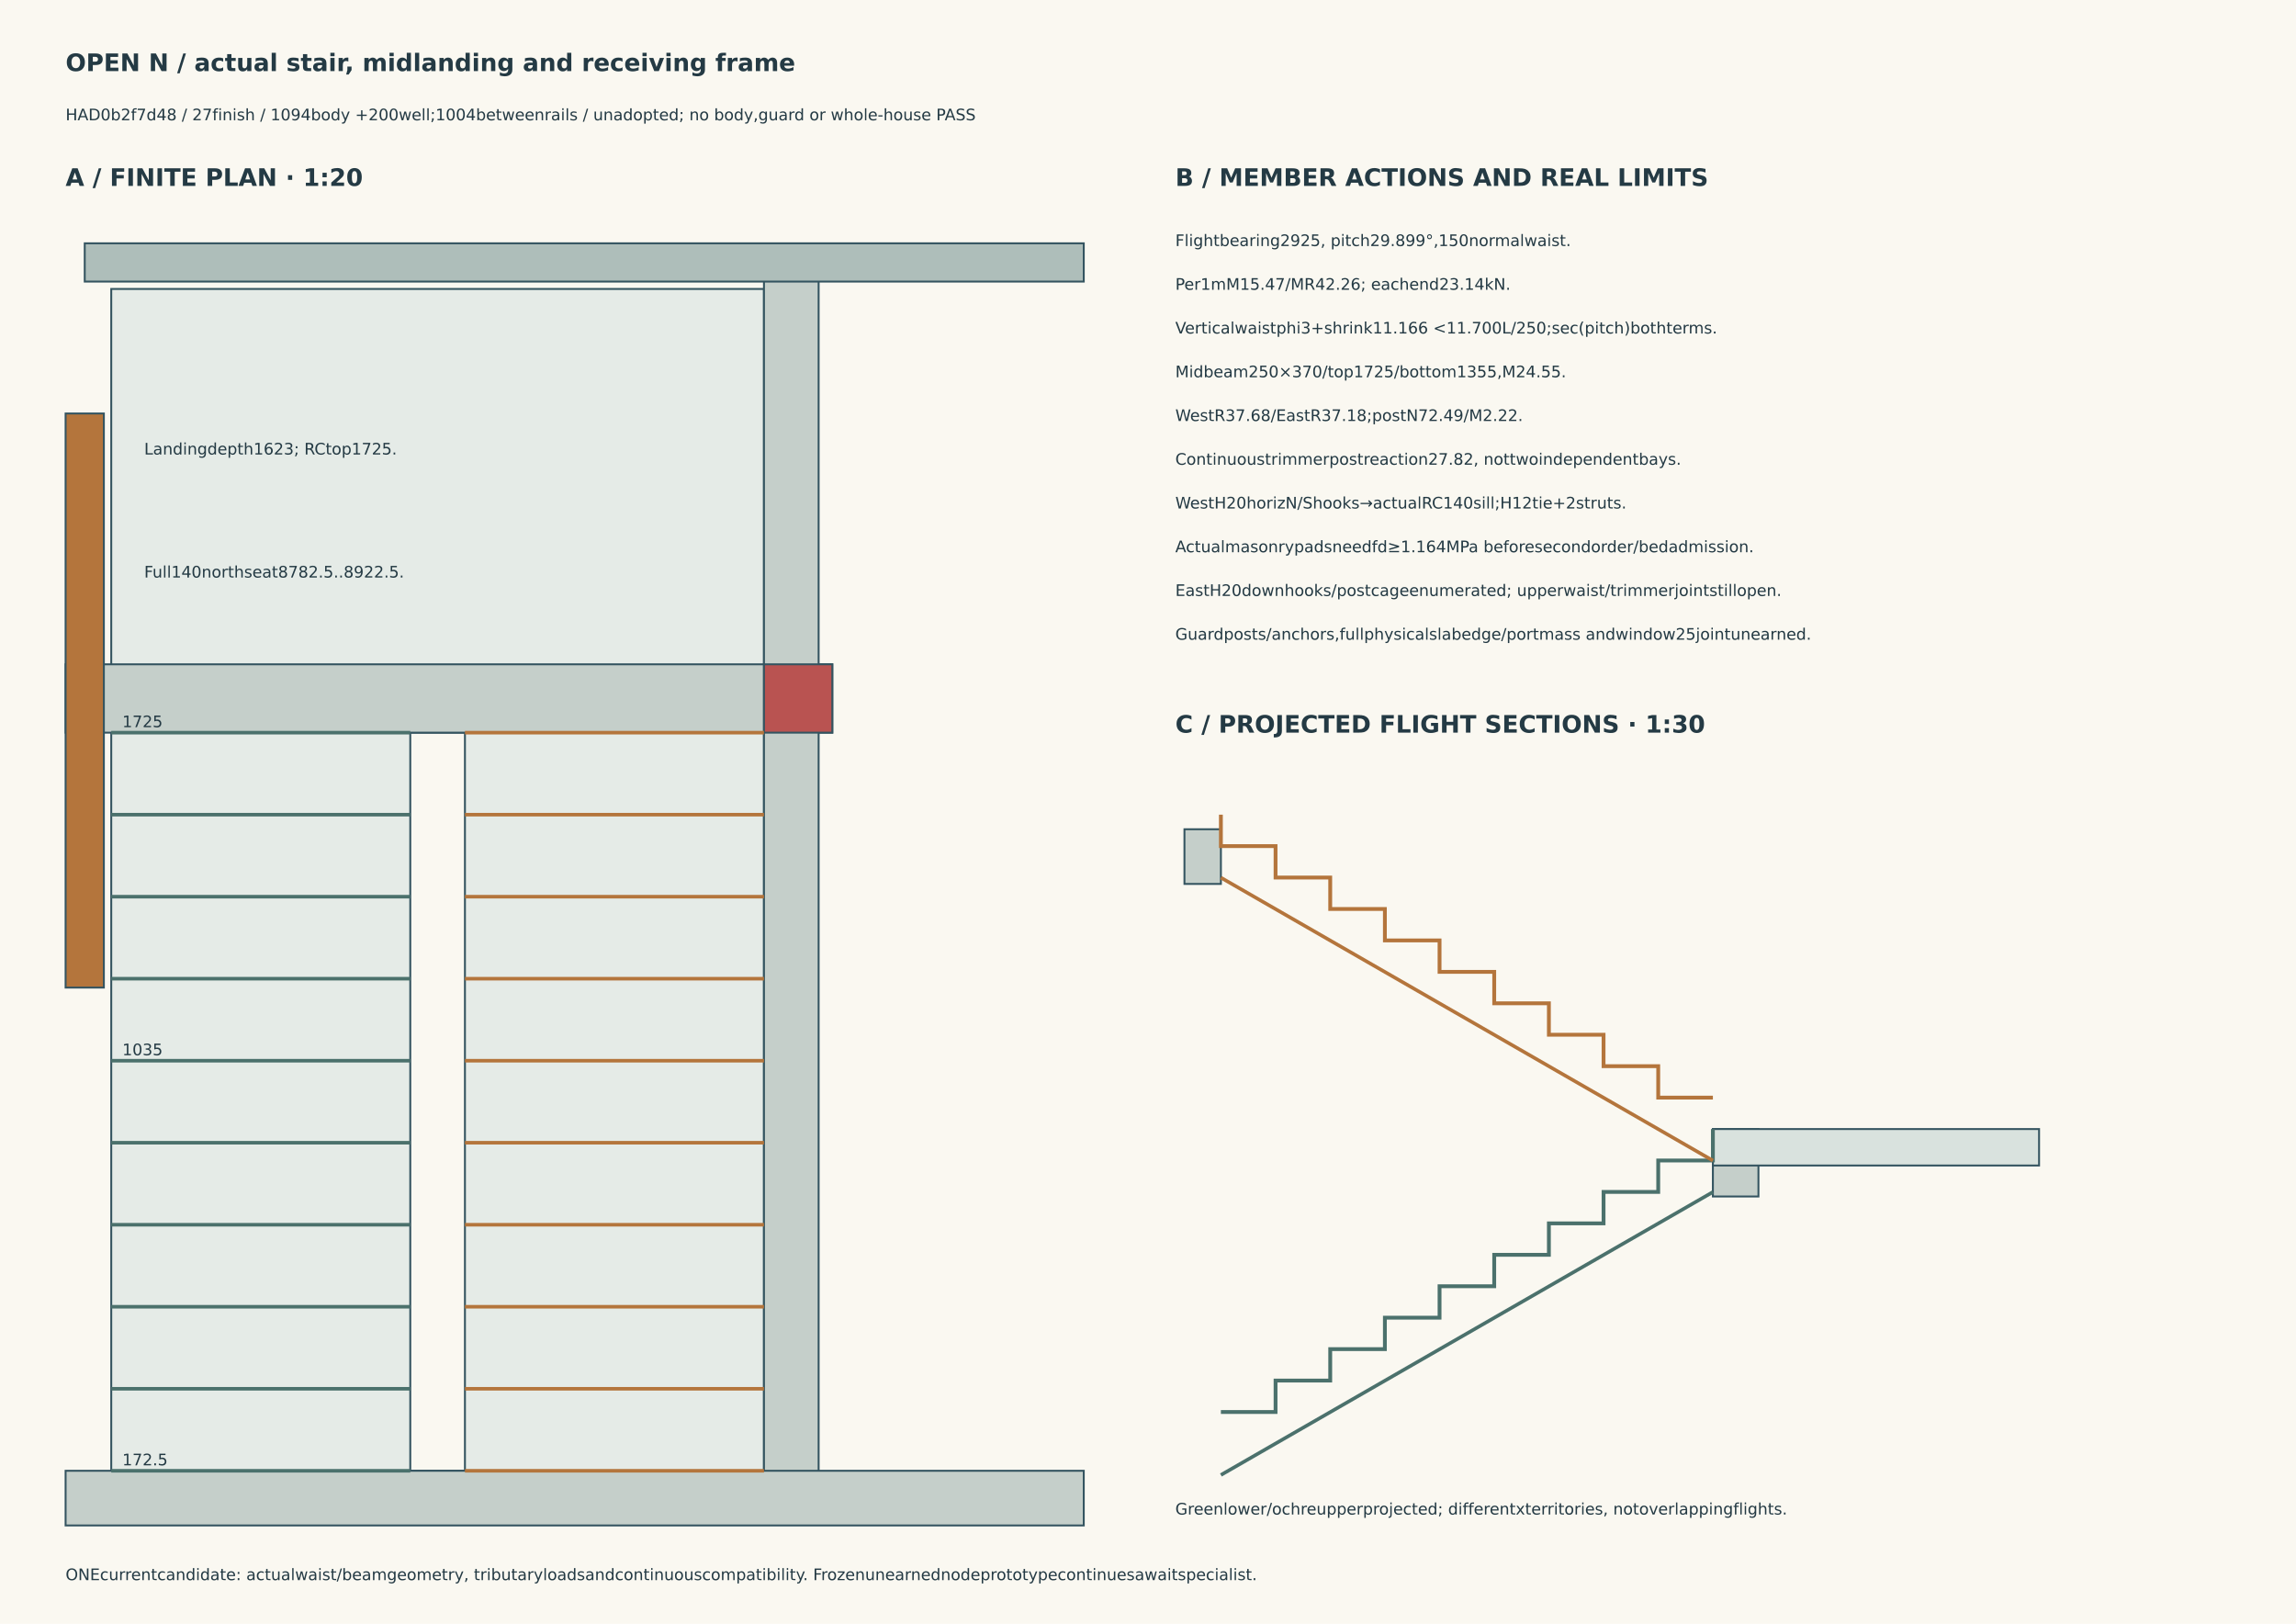
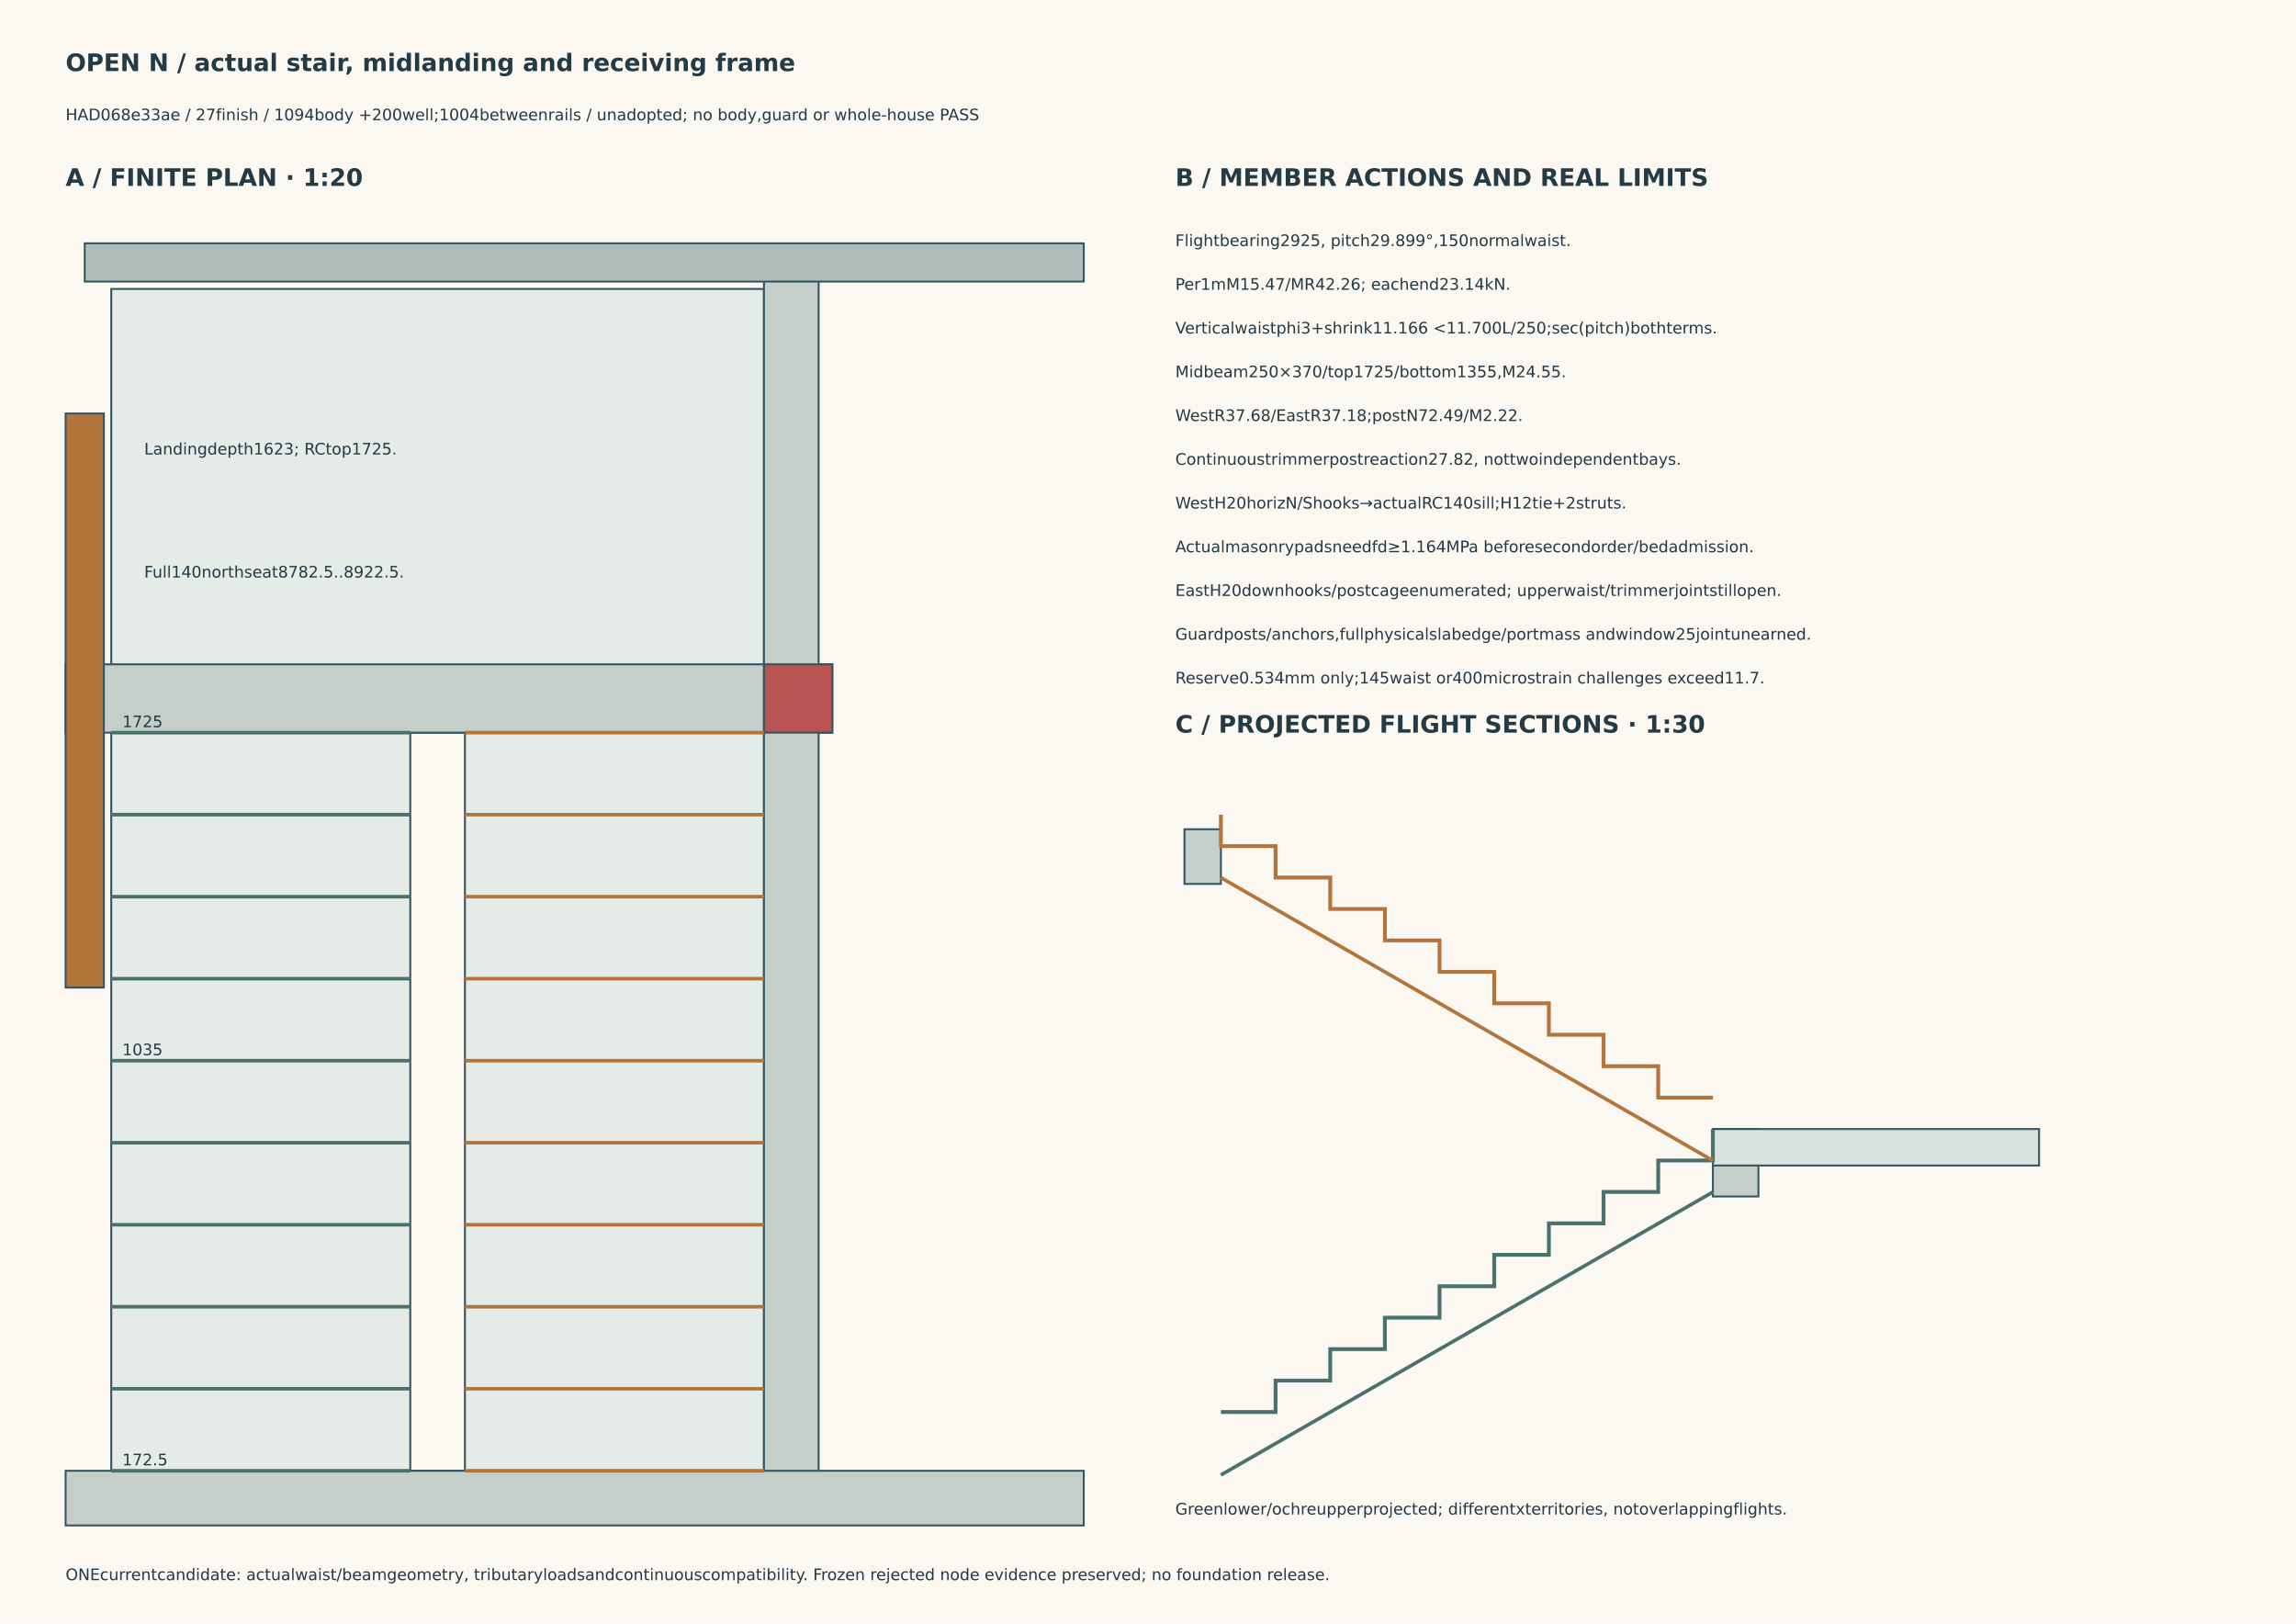
<svg xmlns="http://www.w3.org/2000/svg" width="420mm" height="297mm" viewBox="0 0 420 297">
  <style>text{font-family:DejaVu Sans,sans-serif;fill:#243a44;font-size:2.9px}.title{font-size:4.4px;font-weight:bold}</style>
  <rect width="420" height="297" fill="#faf8f1" />
  <text x="12" y="13" class="title">OPEN N / actual stair, midlanding and receiving frame</text>
-   <text x="12" y="22" class="">HAD0b2f7d48 / 27finish / 1094body +200well;1004betweenrails / unadopted; no body,guard or whole-house PASS</text>
+   <text x="12" y="22" class="">HAD068e33ae / 27finish / 1094body +200well;1004betweenrails / unadopted; no body,guard or whole-house PASS</text>
  <text x="12" y="34" class="title">A / FINITE PLAN · 1:20</text>
  <rect x="20.350" y="52.850" width="119.400" height="216.150" fill="#e5ebe7" stroke="#345460" stroke-width=".35" />
  <rect x="75.050" y="134.000" width="10.000" height="135.000" fill="#faf8f1" stroke="#345460" stroke-width=".35" />
  <rect x="12.000" y="121.500" width="140.250" height="12.500" fill="#c5cfca" stroke="#345460" stroke-width=".35" />
  <rect x="139.750" y="48.000" width="10.000" height="226.000" fill="#c5cfca" stroke="#345460" stroke-width=".35" />
  <rect x="139.750" y="121.500" width="12.500" height="12.500" fill="#b95351" stroke="#345460" stroke-width=".35" />
  <rect x="12.000" y="75.625" width="7.000" height="105.000" fill="#b4753c" stroke="#345460" stroke-width=".35" />
  <rect x="12.000" y="269.000" width="186.250" height="10.000" fill="#c5cfca" stroke="#345460" stroke-width=".35" />
  <rect x="15.500" y="44.500" width="182.750" height="7.000" fill="#aebeba" stroke="#345460" stroke-width=".35" />
  <path d="M20.35,269.0 L75.05,269.0" fill="none" stroke="#4b716c" stroke-width=".65" />
  <path d="M85.05,269.0 L139.75,269.0" fill="none" stroke="#b4753c" stroke-width=".65" />
  <text x="22.375" y="268.0" class="">172.5</text>
  <path d="M20.35,254.0 L75.05,254.0" fill="none" stroke="#4b716c" stroke-width=".65" />
  <path d="M85.05,254.0 L139.75,254.0" fill="none" stroke="#b4753c" stroke-width=".65" />
  <path d="M20.35,239.0 L75.05,239.0" fill="none" stroke="#4b716c" stroke-width=".65" />
  <path d="M85.05,239.0 L139.75,239.0" fill="none" stroke="#b4753c" stroke-width=".65" />
  <path d="M20.35,224.0 L75.05,224.0" fill="none" stroke="#4b716c" stroke-width=".65" />
  <path d="M85.05,224.0 L139.75,224.0" fill="none" stroke="#b4753c" stroke-width=".65" />
  <path d="M20.35,209.0 L75.05,209.0" fill="none" stroke="#4b716c" stroke-width=".65" />
  <path d="M85.05,209.0 L139.75,209.0" fill="none" stroke="#b4753c" stroke-width=".65" />
  <path d="M20.35,194.0 L75.05,194.0" fill="none" stroke="#4b716c" stroke-width=".65" />
  <path d="M85.05,194.0 L139.75,194.0" fill="none" stroke="#b4753c" stroke-width=".65" />
  <text x="22.375" y="193.0" class="">1035</text>
  <path d="M20.35,179.0 L75.05,179.0" fill="none" stroke="#4b716c" stroke-width=".65" />
  <path d="M85.05,179.0 L139.75,179.0" fill="none" stroke="#b4753c" stroke-width=".65" />
  <path d="M20.35,164.0 L75.05,164.0" fill="none" stroke="#4b716c" stroke-width=".65" />
  <path d="M85.05,164.0 L139.75,164.0" fill="none" stroke="#b4753c" stroke-width=".65" />
  <path d="M20.35,149.0 L75.05,149.0" fill="none" stroke="#4b716c" stroke-width=".65" />
  <path d="M85.05,149.0 L139.75,149.0" fill="none" stroke="#b4753c" stroke-width=".65" />
  <path d="M20.35,134.0 L75.05,134.0" fill="none" stroke="#4b716c" stroke-width=".65" />
  <path d="M85.05,134.0 L139.75,134.0" fill="none" stroke="#b4753c" stroke-width=".65" />
  <text x="22.375" y="133.0" class="">1725</text>
  <text x="26.375" y="83.125" class="">Landingdepth1623; RCtop1725.</text>
  <text x="26.375" y="105.625" class="">Full140northseat8782.5..8922.5.</text>
  <text x="215" y="34" class="title">B / MEMBER ACTIONS AND REAL LIMITS</text>
  <text x="215" y="45" class="">Flightbearing2925, pitch29.899°,150normalwaist.</text>
  <text x="215" y="53" class="">Per1mM15.47/MR42.26; eachend23.14kN.</text>
  <text x="215" y="61" class="">Verticalwaistphi3+shrink11.166 &lt;11.700L/250;sec(pitch)bothterms.</text>
  <text x="215" y="69" class="">Midbeam250×370/top1725/bottom1355,M24.55.</text>
  <text x="215" y="77" class="">WestR37.68/EastR37.18;postN72.49/M2.22.</text>
  <text x="215" y="85" class="">Continuoustrimmerpostreaction27.82, nottwoindependentbays.</text>
  <text x="215" y="93" class="">WestH20horizN/Shooks→actualRC140sill;H12tie+2struts.</text>
  <text x="215" y="101" class="">Actualmasonrypadsneedfd≥1.164MPa beforesecondorder/bedadmission.</text>
  <text x="215" y="109" class="">EastH20downhooks/postcageenumerated; upperwaist/trimmerjointstillopen.</text>
  <text x="215" y="117" class="">Guardposts/anchors,fullphysicalslabedge/portmass andwindow25jointunearned.</text>
+   <text x="215" y="125" class="">Reserve0.534mm only;145waist or400microstrain challenges exceed11.7.</text>
  <text x="215" y="134" class="title">C / PROJECTED FLIGHT SECTIONS · 1:30</text>
  <rect x="216.667" y="151.667" width="6.667" height="10.000" fill="#c5cfca" stroke="#345460" stroke-width=".35" />
  <rect x="313.333" y="206.500" width="8.333" height="12.333" fill="#c5cfca" stroke="#345460" stroke-width=".35" />
  <rect x="313.333" y="206.500" width="59.667" height="6.667" fill="#d9e2de" stroke="#345460" stroke-width=".35" />
  <path d="M223.333,258.250 L233.333,258.250 L233.333,252.500 L243.333,252.500 L243.333,246.750 L253.333,246.750 L253.333,241.000 L263.333,241.000 L263.333,235.250 L273.333,235.250 L273.333,229.500 L283.333,229.500 L283.333,223.750 L293.333,223.750 L293.333,218.000 L303.333,218.000 L303.333,212.250 L313.333,212.250 L313.333,206.500" fill="none" stroke="#4b716c" stroke-width=".7" />
  <path d="M223.333,269.768 L313.333,218.018" fill="none" stroke="#4b716c" stroke-width=".65" />
  <path d="M313.333,200.750 L303.333,200.750 L303.333,195.000 L293.333,195.000 L293.333,189.250 L283.333,189.250 L283.333,183.500 L273.333,183.500 L273.333,177.750 L263.333,177.750 L263.333,172.000 L253.333,172.000 L253.333,166.250 L243.333,166.250 L243.333,160.500 L233.333,160.500 L233.333,154.750 L223.333,154.750 L223.333,149.000" fill="none" stroke="#b4753c" stroke-width=".7" />
  <path d="M313.333,212.268 L223.333,160.518" fill="none" stroke="#b4753c" stroke-width=".65" />
  <text x="215" y="277" class="">Greenlower/ochreupperprojected; differentxterritories, notoverlappingflights.</text>
-   <text x="12" y="289" class="">ONEcurrentcandidate: actualwaist/beamgeometry, tributaryloadsandcontinuouscompatibility. Frozenunearnednodeprototypecontinuesawaitspecialist.</text>
+   <text x="12" y="289" class="">ONEcurrentcandidate: actualwaist/beamgeometry, tributaryloadsandcontinuouscompatibility. Frozen rejected node evidence preserved; no foundation release.</text>
</svg>
